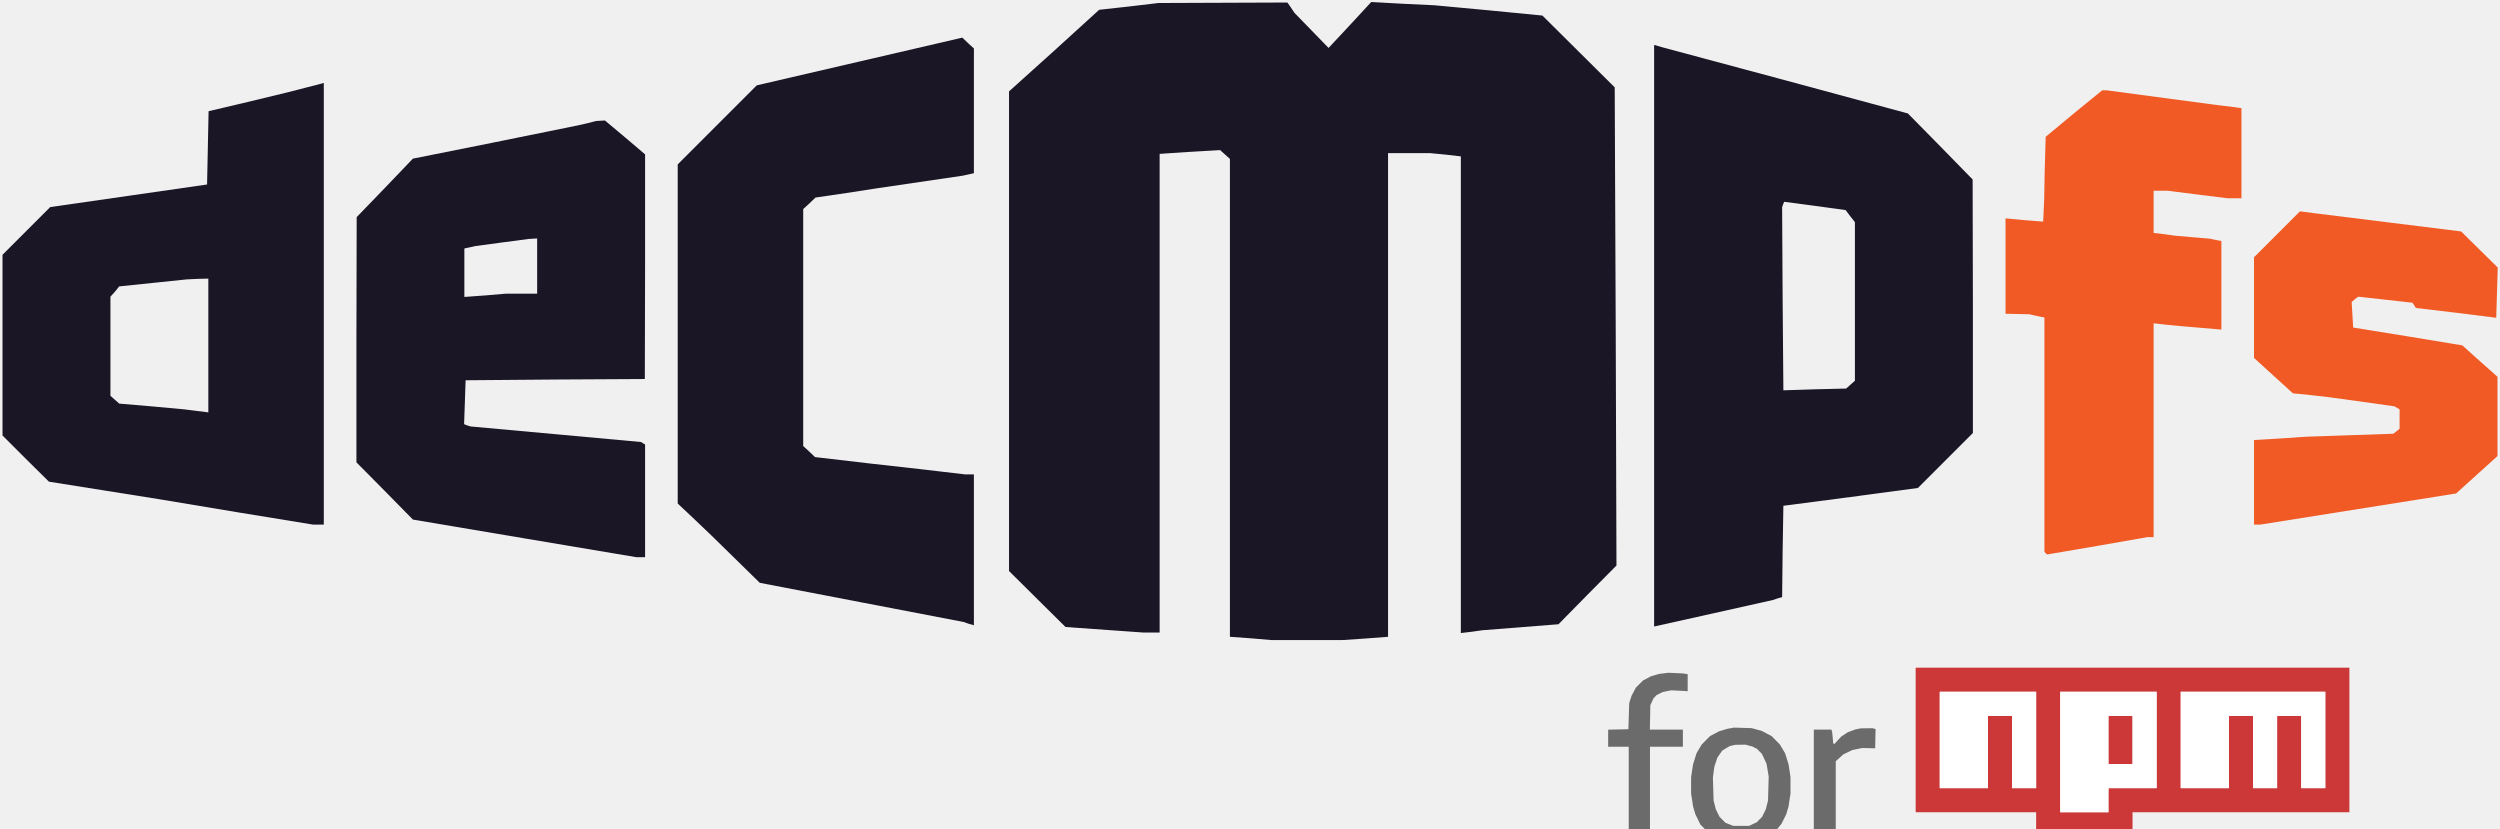
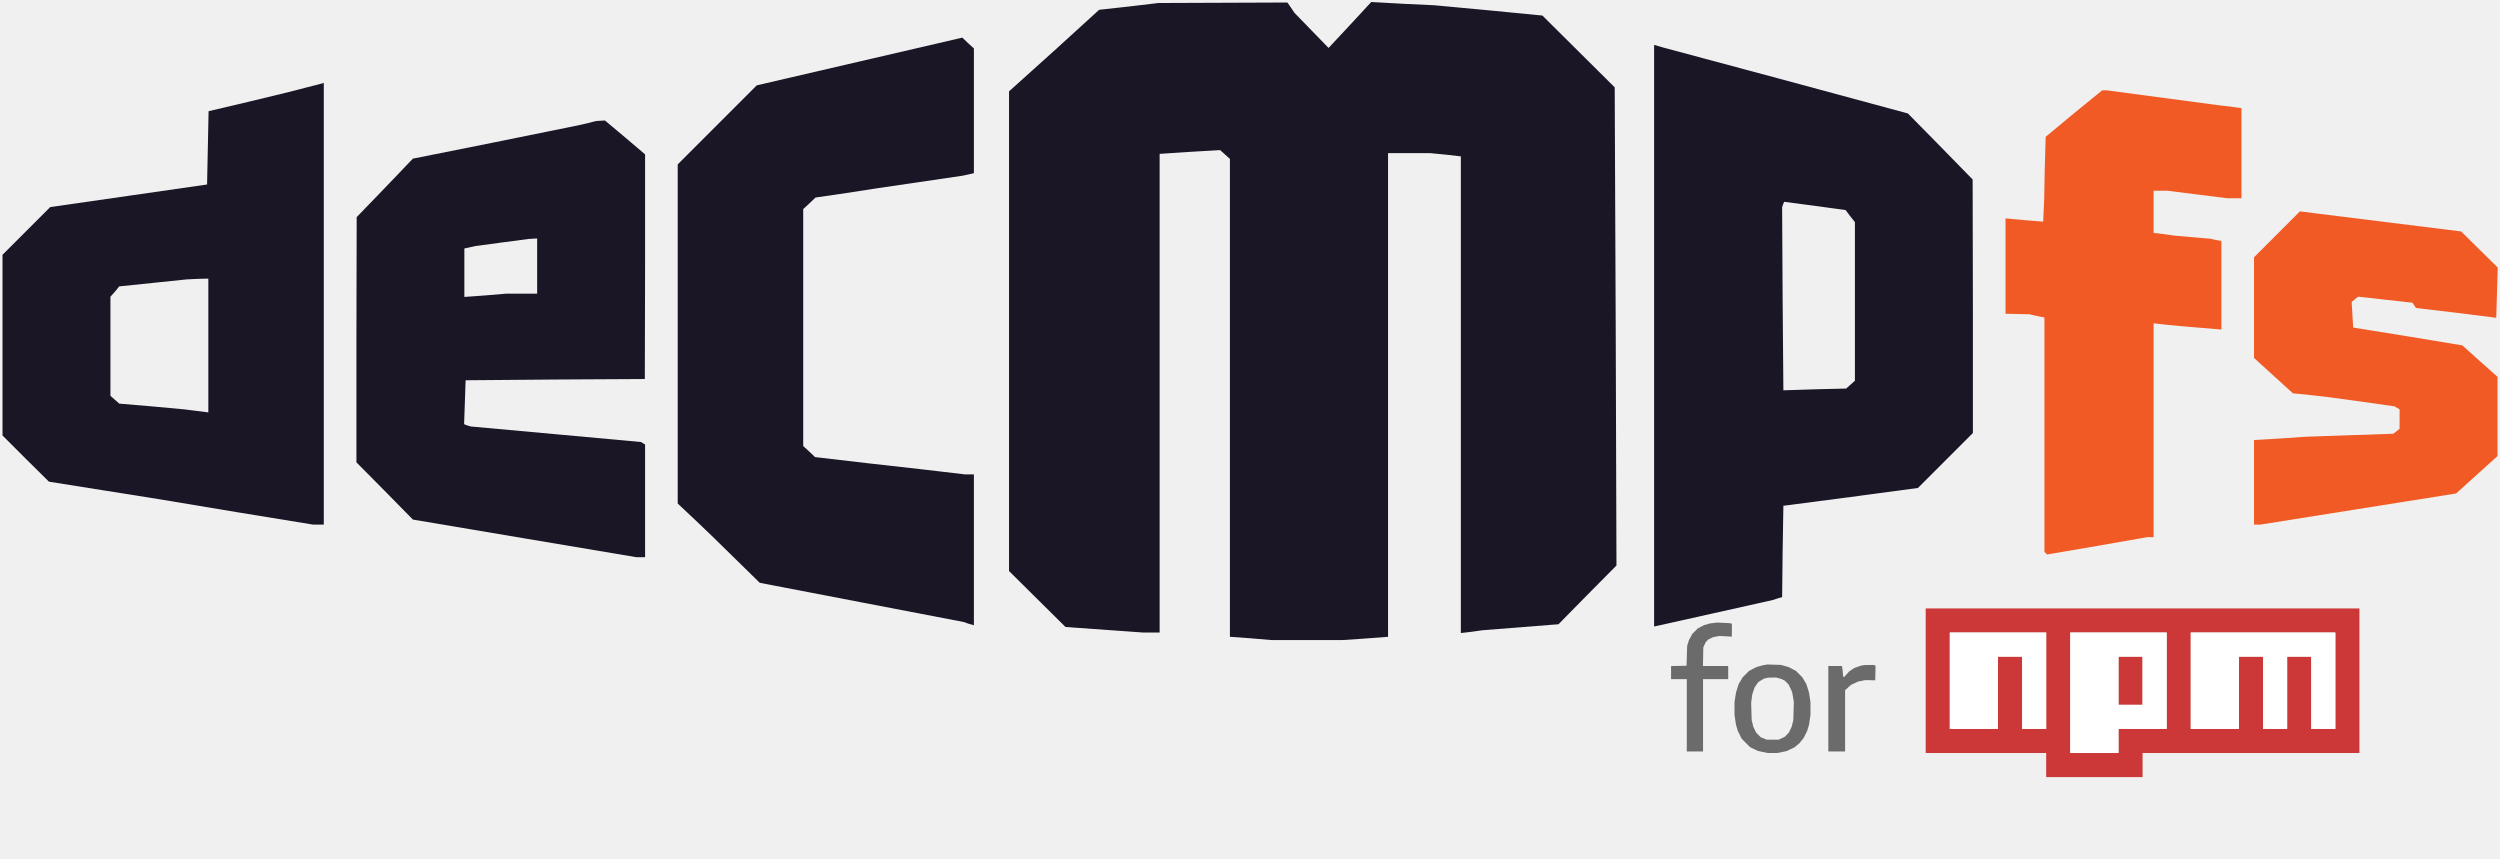
- <svg xmlns="http://www.w3.org/2000/svg" viewBox="0 0 996 330" role="img" aria-label="deCMPfs for npm">
+ <svg xmlns="http://www.w3.org/2000/svg" viewBox="0 0 996 342" role="img" aria-label="deCMPfs for npm">
  <g transform="translate(0,256) scale(0.1,-0.1)" fill="#1a1626" stroke="none">
    <path d="M4497 2534 l-118 -13 -179 -163 -180 -162 0 -956 0 -955 113 -112 112 -111 155 -11 155 -11 33 0 32 0 0 954 0 953 121 8 120 7 20 -18 19 -17 0 -952 0 -952 83 -6 82 -7 141 0 141 0 91 6 92 7 0 963 0 964 84 0 83 0 62 -6 61 -7 0 -950 0 -949 43 5 42 6 152 12 152 12 115 117 116 117 -3 952 -4 953 -144 143 -144 143 -215 21 -215 20 -126 6 -126 7 -85 -92 -85 -91 -68 70 -68 70 -14 21 -14 20 -257 -1 -257 -1 -118 -14z" />
    <path d="M3420 2314 l-405 -94 -157 -157 -158 -158 0 -676 0 -675 68 -64 67 -64 96 -94 96 -94 406 -78 406 -78 20 -7 21 -6 0 300 0 301 -17 0 -18 0 -85 10 -85 10 -214 24 -214 25 -23 22 -24 22 0 472 0 472 25 23 24 23 123 18 123 19 170 25 170 25 23 5 22 5 0 248 0 249 -23 21 -23 22 -5 -1 -4 -1 -405 -94z" />
    <path d="M6590 1223 l0 -1159 238 53 237 53 17 6 18 5 2 182 3 182 268 35 268 36 109 109 110 110 0 505 -1 505 -129 132 -129 131 -488 132 -488 131 -17 5 -18 5 0 -1158z m781 476 l19 -24 0 -316 0 -316 -17 -15 -18 -16 -125 -3 -125 -4 -3 365 -2 365 4 11 4 10 122 -16 123 -17 18 -24z" />
    <path d="M1215 2210 l-70 -18 -157 -38 -157 -37 -3 -146 -3 -146 -312 -45 -313 -45 -95 -95 -95 -95 0 -360 0 -360 92 -92 93 -92 220 -35 220 -35 306 -51 306 -50 22 0 21 0 0 880 0 880 -2 -1 -3 -1 -70 -18z m-385 -1026 l0 -267 -47 6 -48 6 -130 12 -130 11 -18 16 -17 15 0 197 0 198 18 20 17 21 135 14 135 14 43 2 42 1 0 -266z" />
    <path d="M2340 2069 l-35 -8 -330 -67 -330 -66 -112 -117 -112 -116 -1 -488 0 -489 113 -114 112 -114 445 -75 446 -75 17 0 17 0 0 224 0 225 -8 5 -8 5 -339 31 -340 31 -13 4 -13 5 3 87 3 88 357 3 357 2 1 448 0 447 -80 68 -80 67 -17 -1 -18 -1 -35 -9z m-200 -569 l0 -110 -62 0 -63 0 -82 -7 -83 -6 0 96 0 97 23 5 22 5 105 14 105 14 18 1 17 1 0 -110z" />
  </g>
  <g transform="translate(0,256) scale(0.1,-0.1)" fill="#f15a24" stroke="none">
    <path d="M8262 2108 l-112 -93 -2 -70 -2 -70 -1 -55 -1 -55 -2 -44 -2 -44 -75 6 -75 7 0 -190 0 -190 48 -1 47 -1 30 -7 30 -6 0 -467 0 -466 5 -6 6 -5 199 34 200 35 13 0 12 0 0 426 0 426 53 -6 52 -5 83 -7 82 -7 0 177 0 176 -22 4 -23 5 -70 6 -70 6 -42 6 -43 5 0 84 0 84 28 0 28 0 119 -15 120 -15 28 0 27 0 0 179 0 180 -42 6 -43 5 -225 30 -225 30 -10 0 -10 0 -113 -92z" />
    <path d="M9071 1626 l-91 -91 0 -201 0 -200 78 -71 77 -70 70 -7 70 -8 132 -18 133 -19 10 -6 10 -6 0 -38 0 -39 -12 -10 -13 -10 -175 -6 -175 -6 -102 -7 -103 -6 0 -168 0 -169 13 0 12 0 390 62 390 62 83 75 82 74 0 158 0 158 -70 62 -70 63 -218 36 -217 35 -3 51 -3 51 13 11 13 10 108 -12 108 -12 7 -10 7 -11 160 -19 160 -20 3 100 3 100 -73 72 -73 72 -290 36 -290 36 -31 4 -31 4 -92 -92z" />
  </g>
-   <g transform="translate(640.694 268) scale(0.2730924)">
+   <g transform="translate(665.7542 248) scale(0.2088353)">
    <g transform="translate(0,249) scale(0.1,-0.1)" fill="#6b6b6b" stroke="none">
      <path d="M808 2480 l-67 -8 -58 -17 -58 -17 -58 -31 -58 -30 -53 -53 -53 -53 -30 -58 -31 -58 -18 -55 -17 -55 -6 -190 -6 -190 -147 -3 -148 -3 0 -124 0 -125 150 0 150 0 0 -690 0 -690 155 0 155 0 0 690 0 690 240 0 240 0 0 125 0 125 -241 0 -241 0 4 178 3 177 23 50 23 50 22 23 22 24 45 23 46 23 63 13 63 12 119 -6 119 -7 0 124 0 124 -32 6 -33 5 -110 5 -110 5 -67 -9z" />
      <path d="M1788 1680 l-46 -8 -59 -17 -58 -17 -69 -36 -69 -36 -61 -61 -61 -62 -38 -64 -38 -64 -25 -80 -25 -80 -15 -95 -14 -95 0 -120 0 -120 15 -95 14 -95 17 -55 16 -55 37 -75 36 -75 80 -81 80 -81 78 -38 78 -37 92 -19 92 -19 90 0 90 0 92 19 92 19 73 36 73 35 45 38 46 37 41 51 41 50 35 70 35 70 16 55 17 55 14 95 15 95 0 120 0 120 -14 95 -15 95 -25 80 -25 80 -38 64 -38 64 -61 62 -61 61 -69 36 -69 37 -75 21 -75 21 -130 4 -130 4 -47 -9z m267 -254 l50 -13 32 -17 33 -16 36 -37 36 -36 34 -71 33 -71 17 -95 16 -95 -5 -175 -5 -175 -16 -63 -16 -63 -27 -56 -27 -55 -39 -40 -39 -40 -56 -26 -57 -27 -115 0 -115 0 -57 23 -58 23 -42 43 -43 43 -28 56 -27 56 -16 63 -16 63 -5 166 -5 165 10 81 11 80 22 67 22 67 36 52 37 52 53 32 54 32 41 10 41 9 75 1 75 1 50 -14z" />
      <path d="M3645 1670 l-40 -8 -56 -21 -56 -21 -46 -31 -46 -30 -51 -55 -50 -55 -8 5 -9 5 -7 78 -7 78 -6 23 -5 22 -129 0 -129 0 0 -815 0 -815 160 0 160 0 0 584 0 584 56 51 55 50 65 31 64 31 72 15 72 15 95 -2 96 -2 3 140 3 141 -23 6 -23 6 -85 -1 -85 -1 -40 -8z" />
    </g>
  </g>
-   <g transform="translate(763.2 266) scale(9.6)">
+   <g transform="translate(767.2 242.4) scale(9.6)">
    <path fill="#CB3837" d="M0,0h18v6H9v1H5V6H0V0z M1,5h2V2h1v3h1V1H1V5z M6,1v5h2V5h2V1H6z M8,2h1v2H8V2z M11,1v4h2V2h1v3h1V2h1v3h1V1H11z" />
    <polygon fill="#FFFFFF" points="1,5 3,5 3,2 4,2 4,5 5,5 5,1 1,1 " />
    <path fill="#FFFFFF" d="M6,1v5h2V5h2V1H6z M9,4H8V2h1V4z" />
    <polygon fill="#FFFFFF" points="11,1 11,5 13,5 13,2 14,2 14,5 15,5 15,2 16,2 16,5 17,5 17,1 " />
  </g>
</svg>
